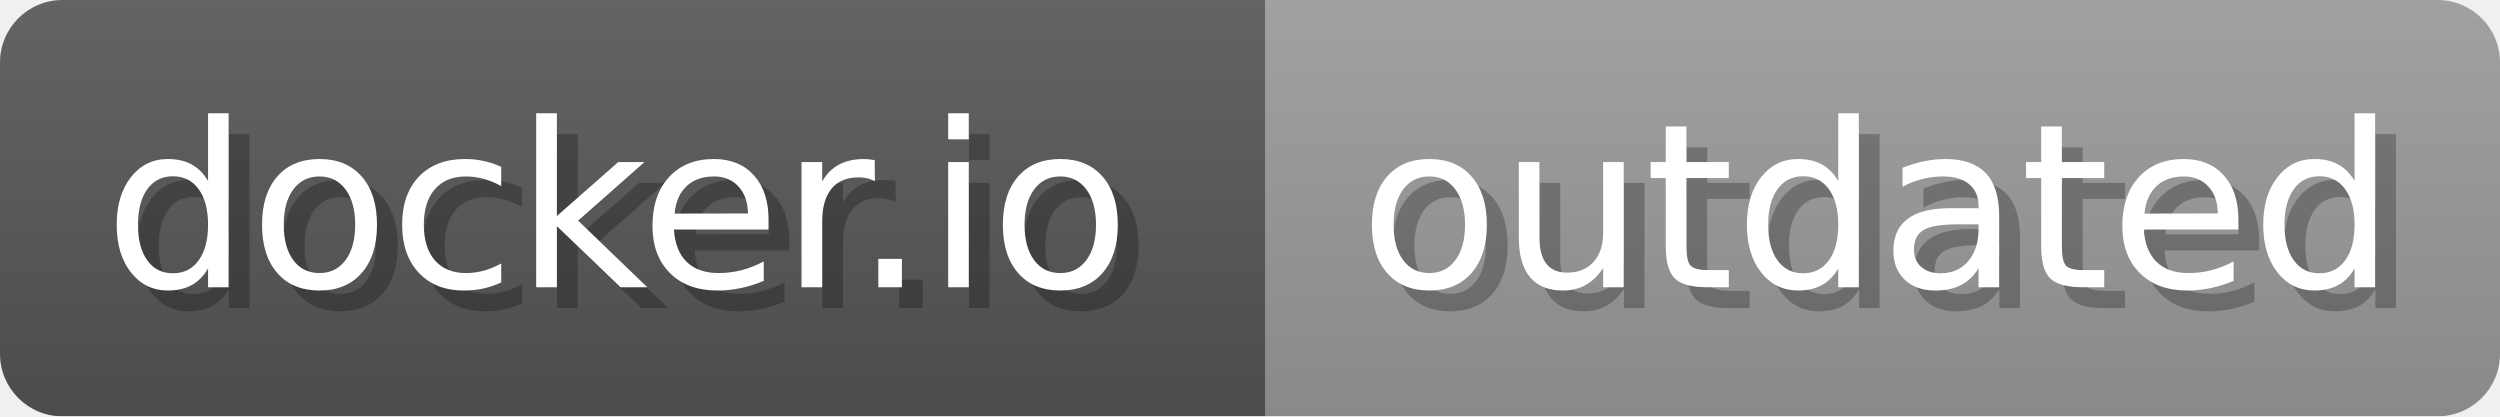
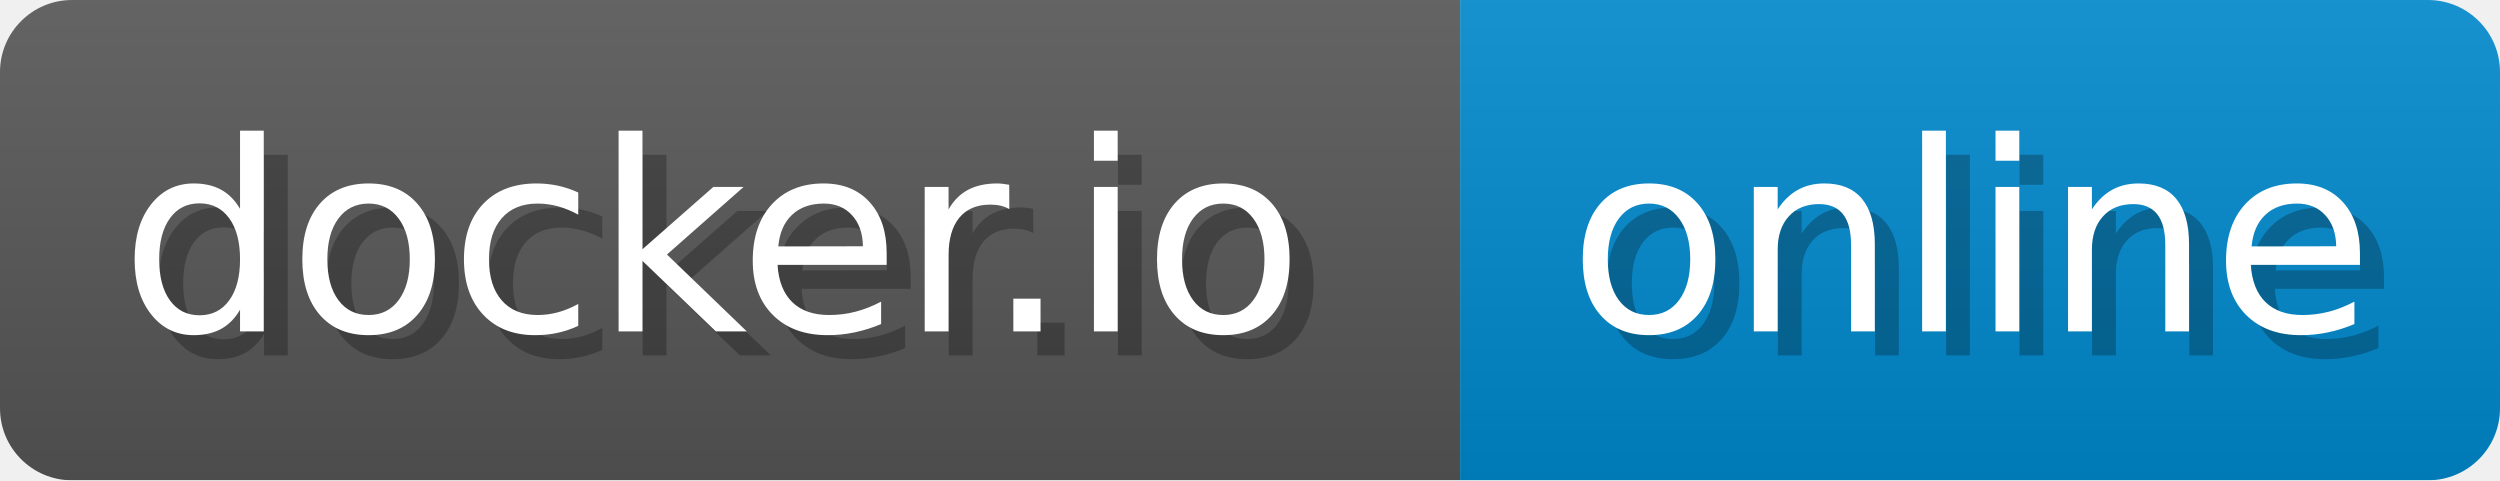
- <svg xmlns="http://www.w3.org/2000/svg" width="120.1" height="20" viewBox="0 0 1201 200" role="img" aria-label="docker.io: outdated">
+ <svg xmlns="http://www.w3.org/2000/svg" width="104.1" height="20" viewBox="0 0 1041 200" role="img" aria-label="docker.io: online">
  <linearGradient id="a" x2="0" y2="100%">
    <stop offset="0" stop-opacity=".1" stop-color="#EEE" />
    <stop offset="1" stop-opacity=".1" />
  </linearGradient>
  <mask id="m">
-     <rect width="1201" height="200" rx="30" fill="#FFF" />
+     <rect width="1041" height="200" rx="30" fill="#FFF" />
  </mask>
  <g mask="url(#m)">
    <rect width="608" height="200" fill="#555" />
-     <rect width="593" height="200" fill="#999" x="608" />
-     <rect width="1201" height="200" fill="url(#a)" />
+     <rect width="433" height="200" fill="#08C" x="608" />
+     <rect width="1041" height="200" fill="url(#a)" />
  </g>
  <g aria-hidden="true" fill="#fff" text-anchor="start" font-family="Verdana,DejaVu Sans,sans-serif" font-size="110">
    <text x="60" y="148" textLength="508" fill="#000" opacity="0.25">docker.io</text>
    <text x="50" y="138" textLength="508">docker.io</text>
-     <text x="663" y="148" textLength="493" fill="#000" opacity="0.25">outdated</text>
-     <text x="653" y="138" textLength="493">outdated</text>
+     <text x="663" y="148" textLength="333" fill="#000" opacity="0.25">online</text>
+     <text x="653" y="138" textLength="333">online</text>
  </g>
</svg>
